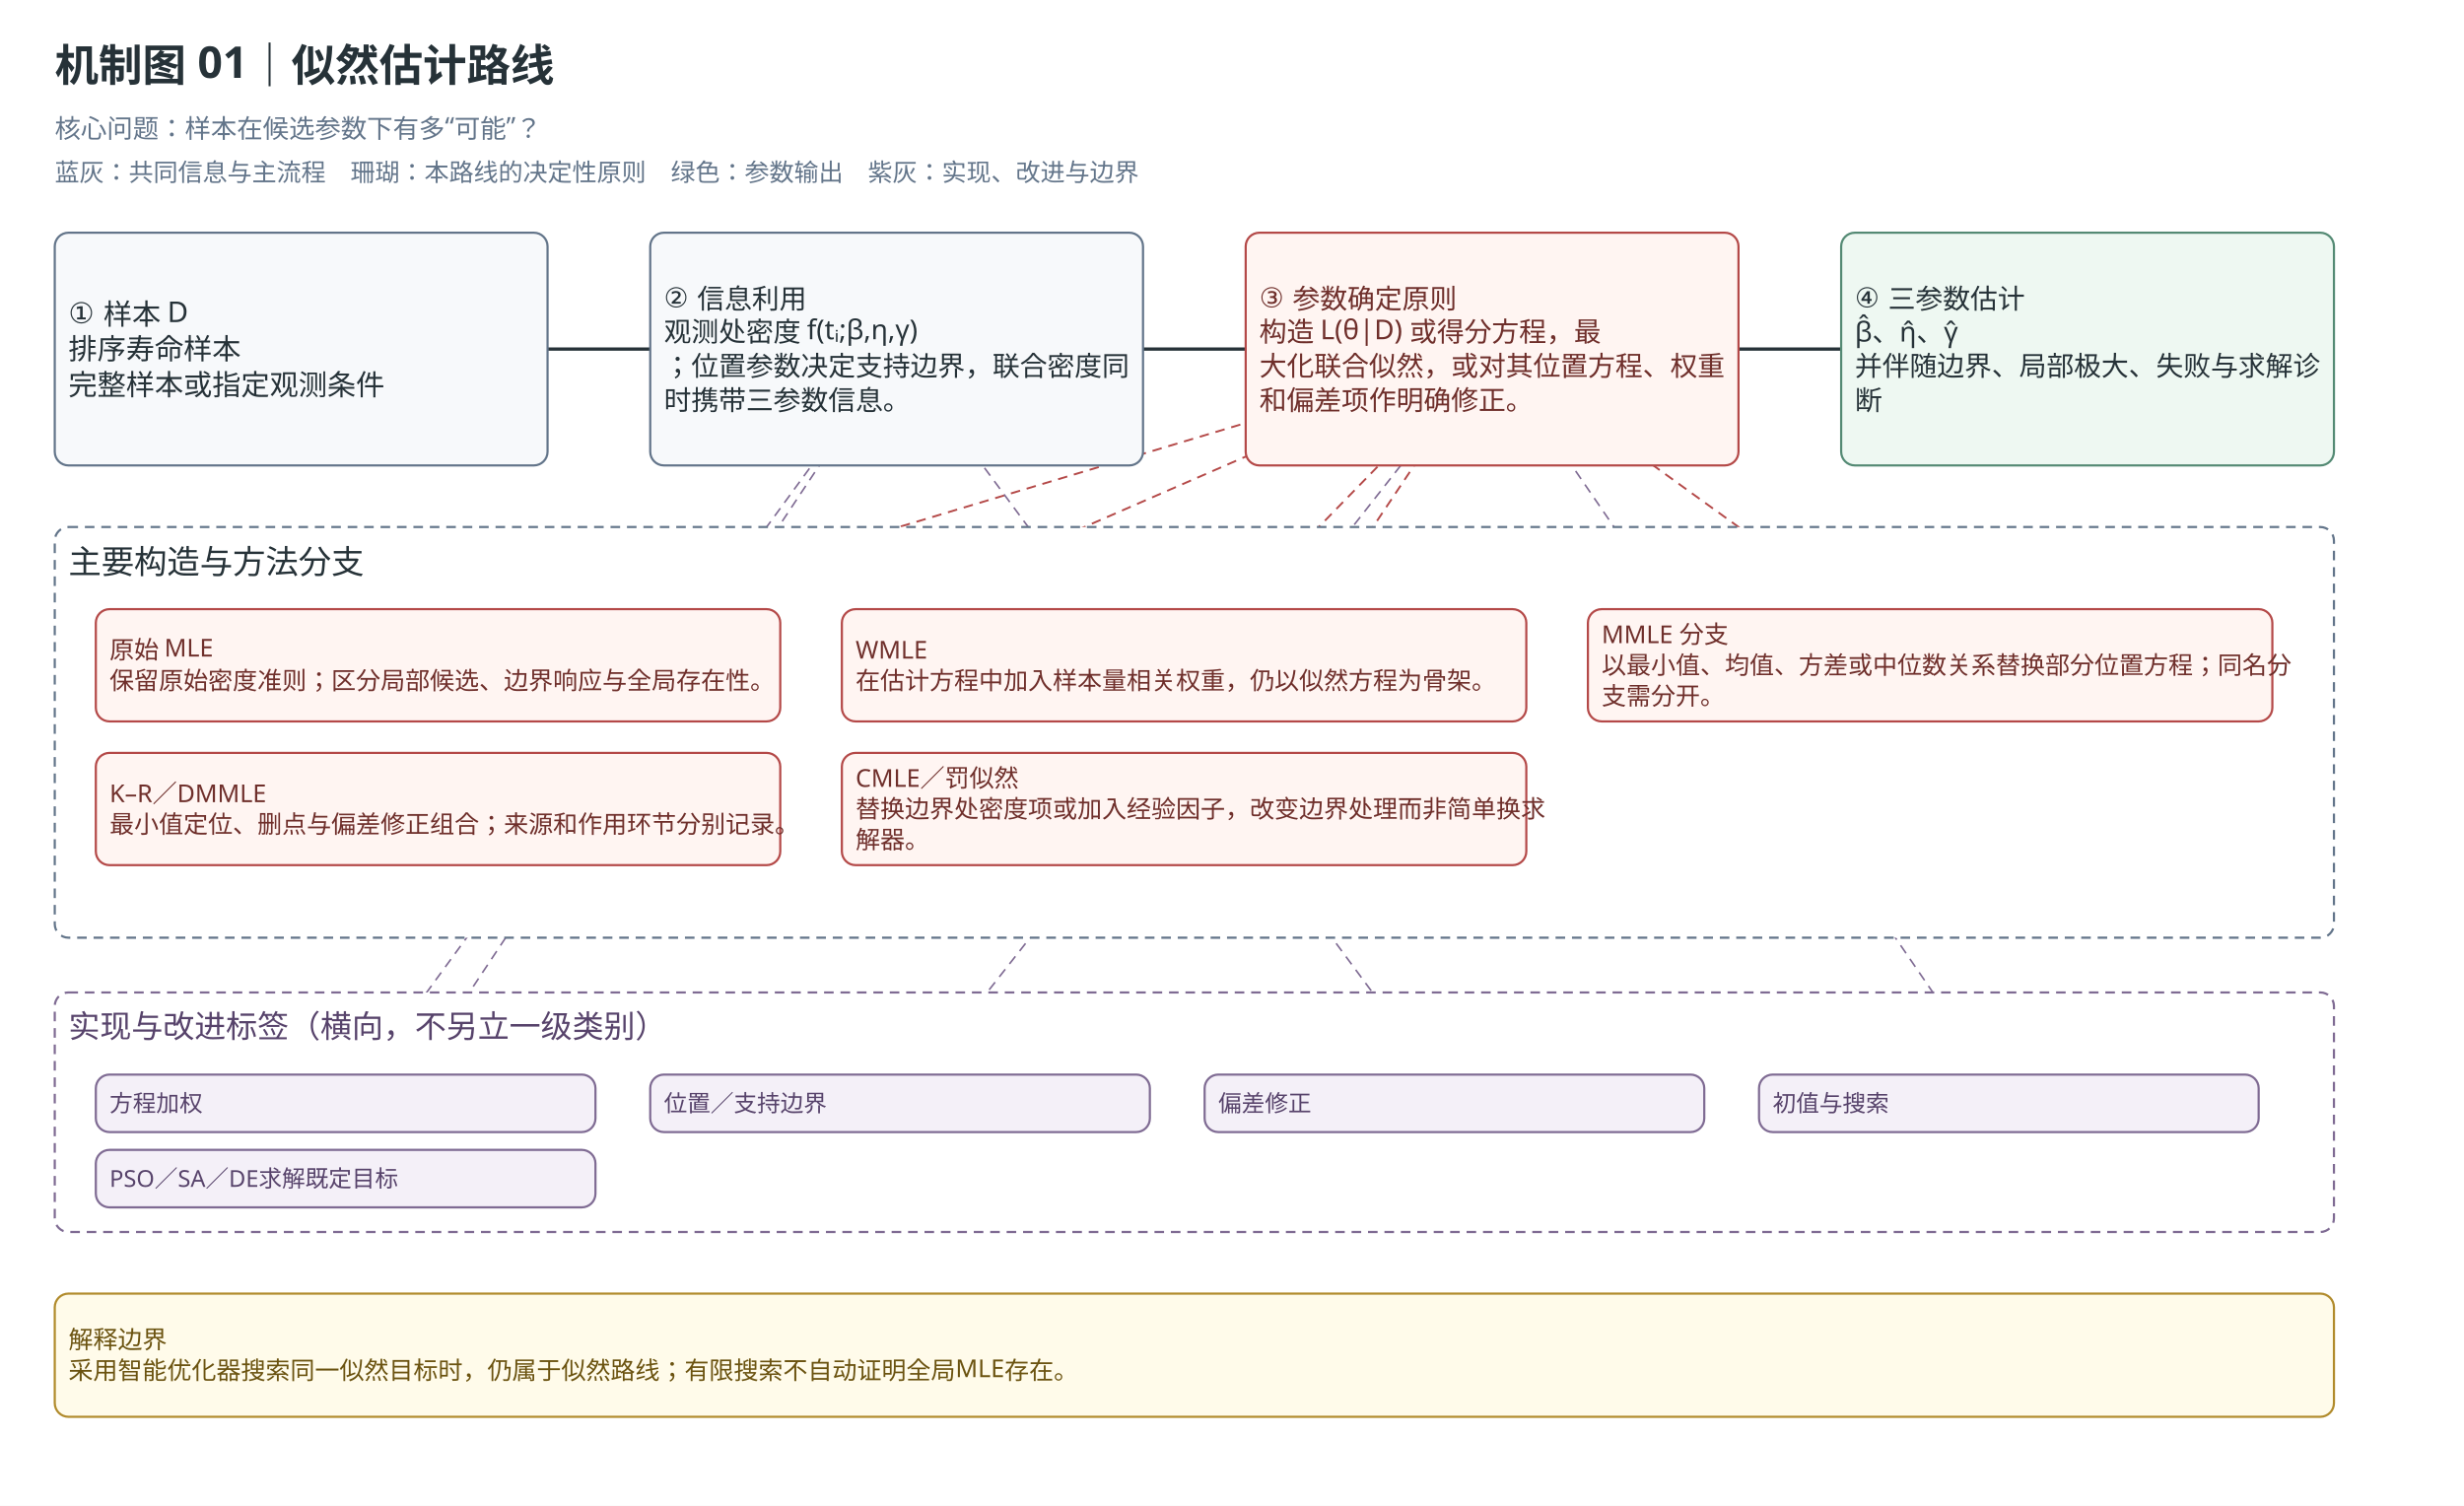
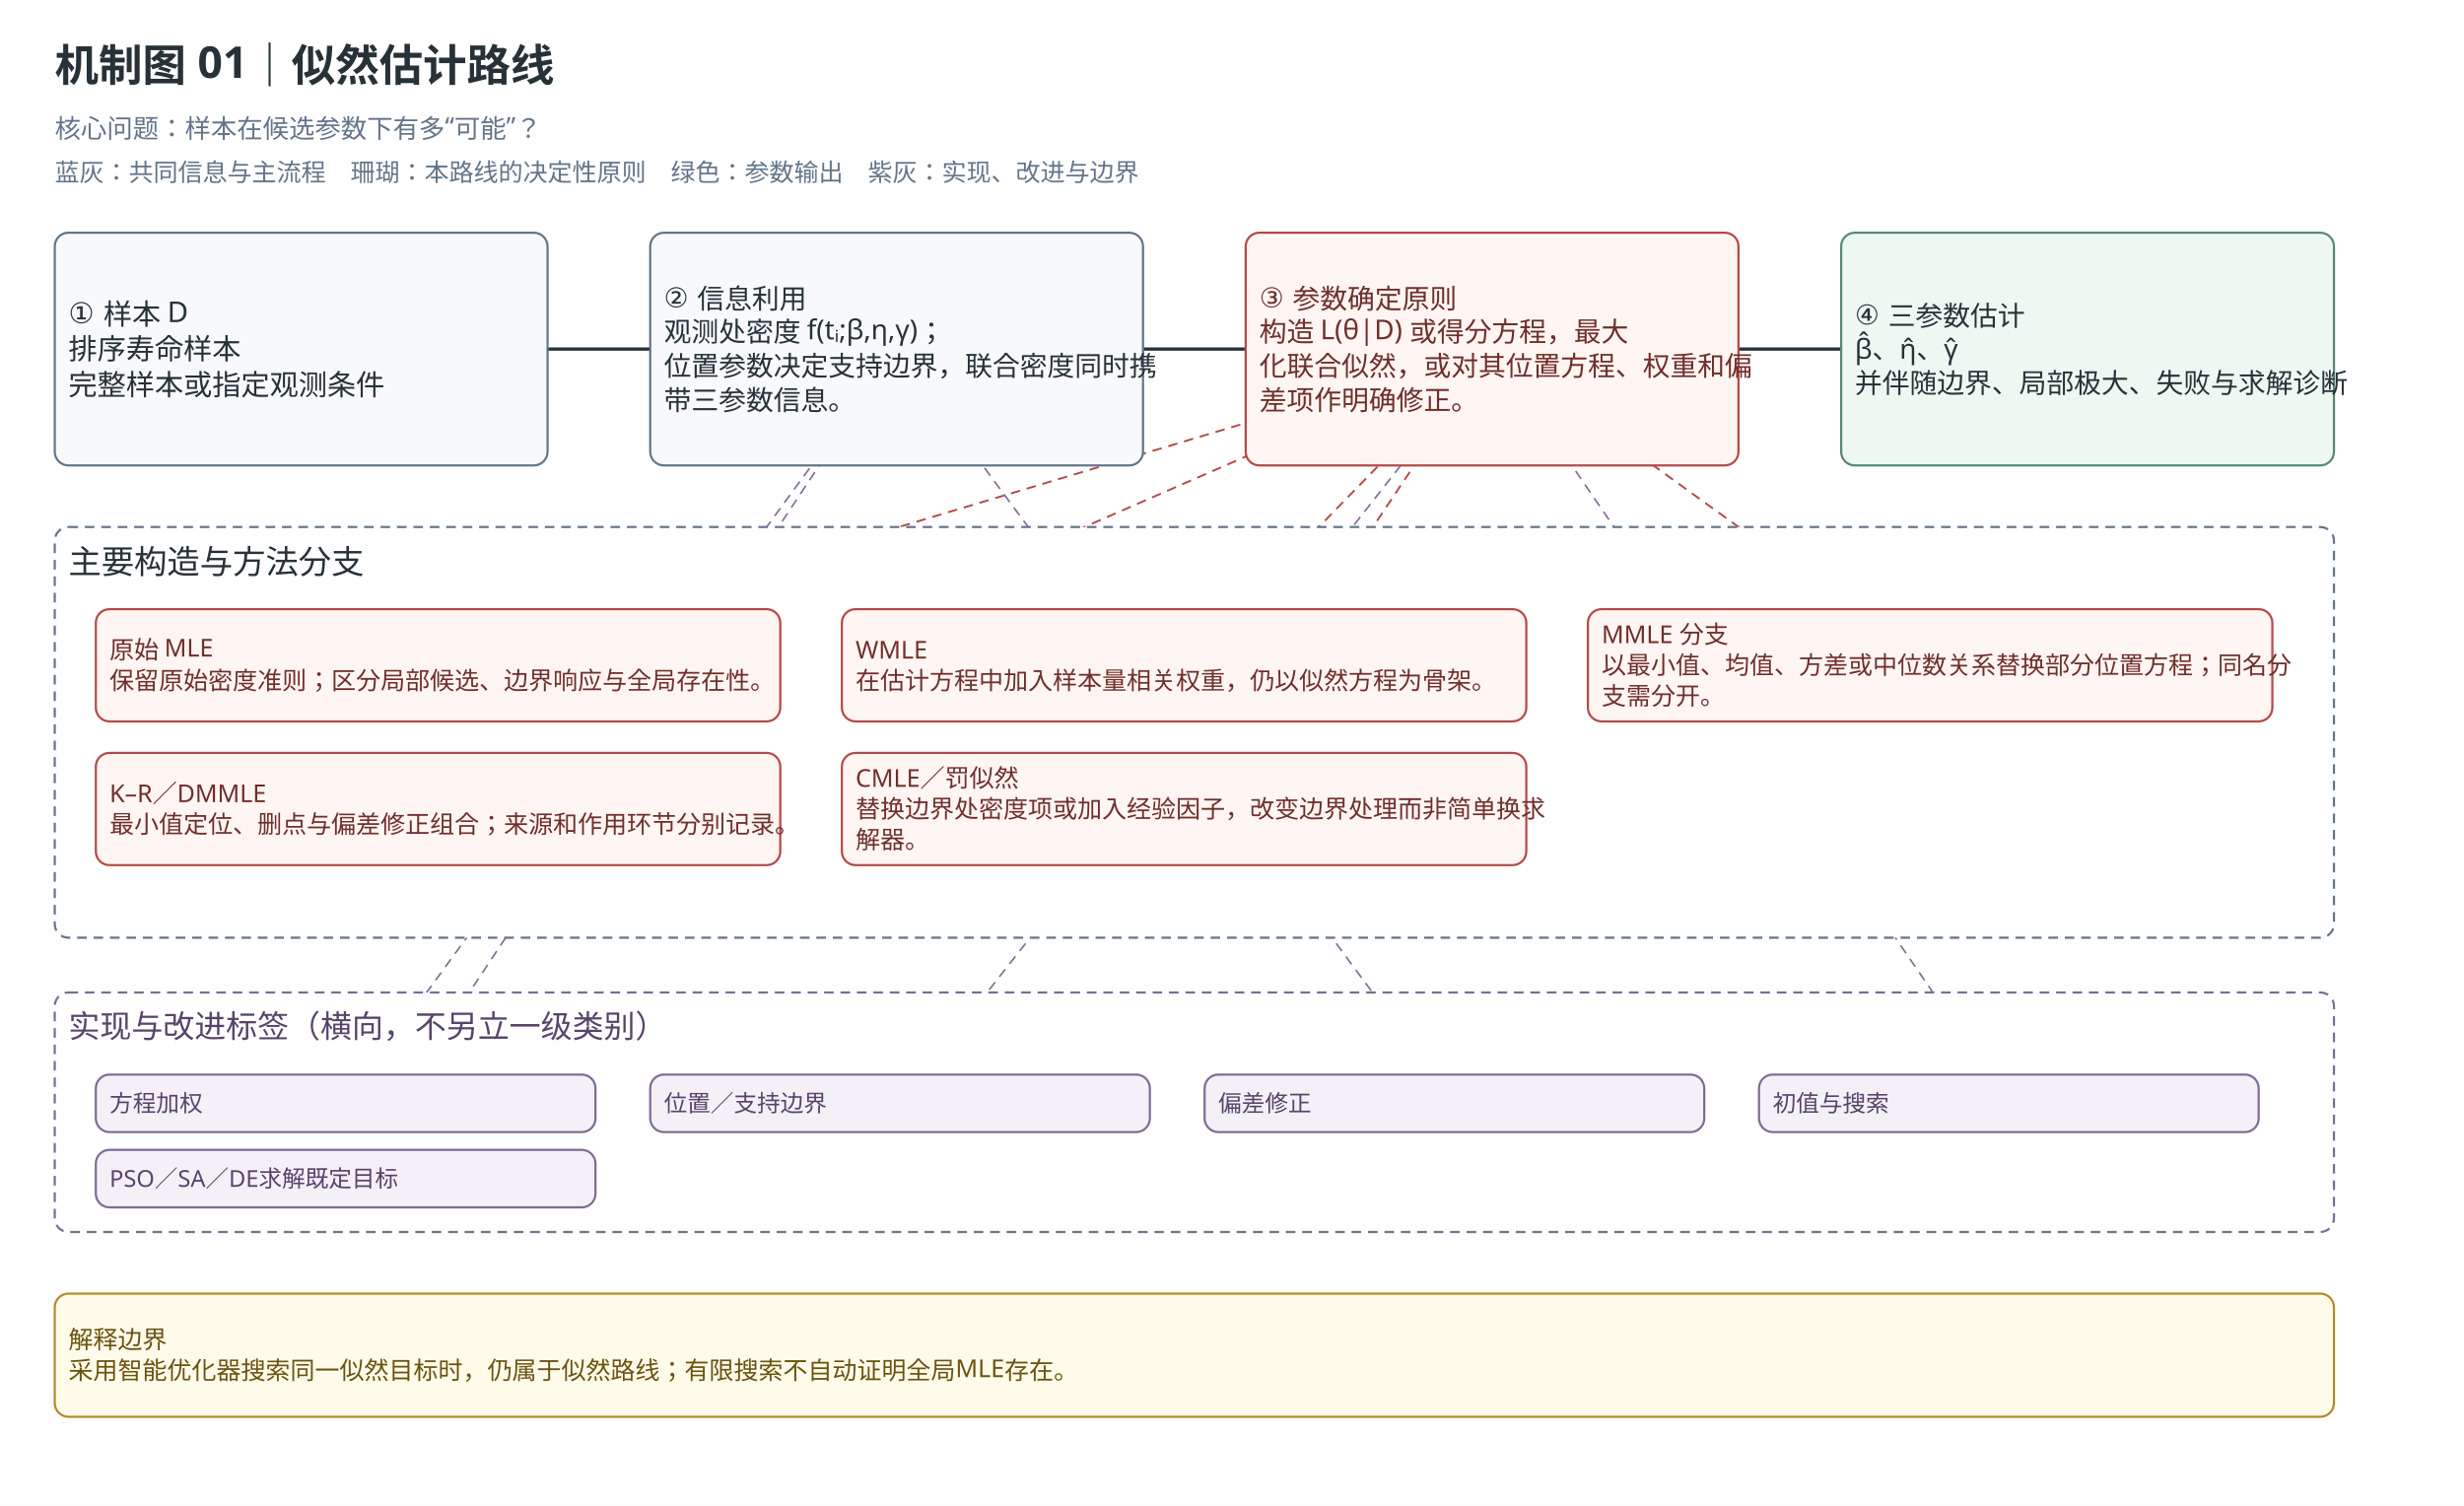
<svg xmlns="http://www.w3.org/2000/svg" width="1800" height="1100" viewBox="0 0 1800 1100" role="img" aria-label="01-似然估计路线-机制图">
  <rect width="100%" height="100%" fill="#ffffff" />
  <defs>
    <marker id="arrow-open" markerWidth="10" markerHeight="10" refX="9" refY="5" orient="auto">
-       <path d="M1 1 L9 5 L1 9" fill="none" stroke="context-stroke" stroke-width="1.4" />
+       <path d="M1 1 L9 5 L1 9" fill="none" stroke="context-stroke" stroke-width="1.3" />
    </marker>
    <marker id="arrow-block" markerWidth="10" markerHeight="10" refX="9" refY="5" orient="auto">
-       <path d="M1 1 L9 5 L1 9 Z" fill="context-stroke" stroke="context-stroke" stroke-width="1" />
+       <path d="M1 1 L9 5 L1 9 Z" fill="context-stroke" stroke="context-stroke" />
    </marker>
  </defs>
  <line x1="220.0" y1="255.0" x2="655.0" y2="255.0" stroke="#263238" stroke-width="2.4" marker-end="url(#arrow-block)" />
  <line x1="655.0" y1="255.0" x2="1090.0" y2="255.0" stroke="#263238" stroke-width="2.4" marker-end="url(#arrow-block)" />
  <line x1="1090.0" y1="255.0" x2="1525.0" y2="255.0" stroke="#263238" stroke-width="2.4" marker-end="url(#arrow-block)" />
  <line x1="1090.0" y1="255.0" x2="320.0" y2="486.0" stroke="#B44948" stroke-width="1.4" stroke-dasharray="7 5" marker-end="url(#arrow-open)" />
  <line x1="1090.0" y1="255.0" x2="865.0" y2="486.0" stroke="#B44948" stroke-width="1.4" stroke-dasharray="7 5" marker-end="url(#arrow-open)" />
  <line x1="1090.0" y1="255.0" x2="1410.0" y2="486.0" stroke="#B44948" stroke-width="1.4" stroke-dasharray="7 5" marker-end="url(#arrow-open)" />
  <line x1="1090.0" y1="255.0" x2="320.0" y2="591.0" stroke="#B44948" stroke-width="1.4" stroke-dasharray="7 5" marker-end="url(#arrow-open)" />
  <line x1="1090.0" y1="255.0" x2="865.0" y2="591.0" stroke="#B44948" stroke-width="1.4" stroke-dasharray="7 5" marker-end="url(#arrow-open)" />
  <line x1="655.0" y1="255.0" x2="252.5" y2="806.0" stroke="#7F6B93" stroke-width="1.2" stroke-dasharray="7 5" marker-end="url(#arrow-open)" />
  <line x1="1090.0" y1="255.0" x2="657.5" y2="806.0" stroke="#7F6B93" stroke-width="1.2" stroke-dasharray="7 5" marker-end="url(#arrow-open)" />
  <line x1="655.0" y1="255.0" x2="1062.5" y2="806.0" stroke="#7F6B93" stroke-width="1.2" stroke-dasharray="7 5" marker-end="url(#arrow-open)" />
  <line x1="1090.0" y1="255.0" x2="1467.5" y2="806.0" stroke="#7F6B93" stroke-width="1.2" stroke-dasharray="7 5" marker-end="url(#arrow-open)" />
  <line x1="655.0" y1="255.0" x2="252.5" y2="861.0" stroke="#7F6B93" stroke-width="1.2" stroke-dasharray="7 5" marker-end="url(#arrow-open)" />
  <rect x="40.0" y="385.0" width="1665.0" height="300.0" rx="10" fill="#FFFFFF" stroke="#63758A" stroke-width="1.6" stroke-dasharray="7 5" />
  <text x="50.0" y="419.0" font-family="Microsoft YaHei,Segoe UI,sans-serif" font-size="24.0" fill="#263238" text-anchor="start">主要构造与方法分支</text>
  <rect x="40.0" y="725.0" width="1665.0" height="175.0" rx="10" fill="#FFFFFF" stroke="#7F6B93" stroke-width="1.6" stroke-dasharray="7 5" />
  <text x="50.0" y="758.0" font-family="Microsoft YaHei,Segoe UI,sans-serif" font-size="23.0" fill="#57436B" text-anchor="start">实现与改进标签（横向，不另立一级类别）</text>
  <rect x="40.0" y="945.0" width="1665.0" height="90.0" rx="10" fill="#FFFBEA" stroke="#B18B2C" stroke-width="1.6" />
  <text x="50.0" y="985.0" font-family="Microsoft YaHei,Segoe UI,sans-serif" font-size="18.0" fill="#6B5310" text-anchor="start">解释边界</text>
  <text x="50.0" y="1007.5" font-family="Microsoft YaHei,Segoe UI,sans-serif" font-size="18.0" fill="#6B5310" text-anchor="start">采用智能优化器搜索同一似然目标时，仍属于似然路线；有限搜索不自动证明全局MLE存在。</text>
  <rect x="40.0" y="24.0" width="1720.0" height="48.0" rx="0" fill="none" stroke="none" stroke-width="0" />
  <text x="40.0" y="59.2" font-family="Microsoft YaHei,Segoe UI,sans-serif" font-size="32.0" fill="#263238" text-anchor="start" font-weight="700">机制图 01｜似然估计路线</text>
  <rect x="40.0" y="170.0" width="360.0" height="170.0" rx="10" fill="#F7F9FB" stroke="#63758A" stroke-width="1.6" />
  <text x="50.0" y="236.1" font-family="Microsoft YaHei,Segoe UI,sans-serif" font-size="21.0" fill="#263238" text-anchor="start">① 样本 D</text>
  <text x="50.0" y="262.4" font-family="Microsoft YaHei,Segoe UI,sans-serif" font-size="21.0" fill="#263238" text-anchor="start">排序寿命样本</text>
  <text x="50.0" y="288.6" font-family="Microsoft YaHei,Segoe UI,sans-serif" font-size="21.0" fill="#263238" text-anchor="start">完整样本或指定观测条件</text>
  <rect x="475.0" y="170.0" width="360.0" height="170.0" rx="10" fill="#F7F9FB" stroke="#63758A" stroke-width="1.6" />
  <text x="485.0" y="224.5" font-family="Microsoft YaHei,Segoe UI,sans-serif" font-size="20.0" fill="#263238" text-anchor="start">② 信息利用</text>
-   <text x="485.0" y="249.5" font-family="Microsoft YaHei,Segoe UI,sans-serif" font-size="20.0" fill="#263238" text-anchor="start">观测处密度 f(tᵢ;β,η,γ)</text>
-   <text x="485.0" y="274.5" font-family="Microsoft YaHei,Segoe UI,sans-serif" font-size="20.0" fill="#263238" text-anchor="start">；位置参数决定支持边界，联合密度同</text>
-   <text x="485.0" y="299.5" font-family="Microsoft YaHei,Segoe UI,sans-serif" font-size="20.0" fill="#263238" text-anchor="start">时携带三参数信息。</text>
+   <text x="485.0" y="249.5" font-family="Microsoft YaHei,Segoe UI,sans-serif" font-size="20.0" fill="#263238" text-anchor="start">观测处密度 f(tᵢ;β,η,γ)；</text>
+   <text x="485.0" y="274.5" font-family="Microsoft YaHei,Segoe UI,sans-serif" font-size="20.0" fill="#263238" text-anchor="start">位置参数决定支持边界，联合密度同时携</text>
+   <text x="485.0" y="299.5" font-family="Microsoft YaHei,Segoe UI,sans-serif" font-size="20.0" fill="#263238" text-anchor="start">带三参数信息。</text>
  <rect x="910.0" y="170.0" width="360.0" height="170.0" rx="10" fill="#FFF5F2" stroke="#B44948" stroke-width="1.6" />
  <text x="920.0" y="224.5" font-family="Microsoft YaHei,Segoe UI,sans-serif" font-size="20.0" fill="#6F2F2B" text-anchor="start">③ 参数确定原则</text>
-   <text x="920.0" y="249.5" font-family="Microsoft YaHei,Segoe UI,sans-serif" font-size="20.0" fill="#6F2F2B" text-anchor="start">构造 L(θ|D) 或得分方程，最</text>
-   <text x="920.0" y="274.5" font-family="Microsoft YaHei,Segoe UI,sans-serif" font-size="20.0" fill="#6F2F2B" text-anchor="start">大化联合似然，或对其位置方程、权重</text>
-   <text x="920.0" y="299.5" font-family="Microsoft YaHei,Segoe UI,sans-serif" font-size="20.0" fill="#6F2F2B" text-anchor="start">和偏差项作明确修正。</text>
+   <text x="920.0" y="249.5" font-family="Microsoft YaHei,Segoe UI,sans-serif" font-size="20.0" fill="#6F2F2B" text-anchor="start">构造 L(θ|D) 或得分方程，最大</text>
+   <text x="920.0" y="274.5" font-family="Microsoft YaHei,Segoe UI,sans-serif" font-size="20.0" fill="#6F2F2B" text-anchor="start">化联合似然，或对其位置方程、权重和偏</text>
+   <text x="920.0" y="299.5" font-family="Microsoft YaHei,Segoe UI,sans-serif" font-size="20.0" fill="#6F2F2B" text-anchor="start">差项作明确修正。</text>
  <rect x="1345.0" y="170.0" width="360.0" height="170.0" rx="10" fill="#EEF8F2" stroke="#548A74" stroke-width="1.6" />
-   <text x="1355.0" y="224.5" font-family="Microsoft YaHei,Segoe UI,sans-serif" font-size="20.0" fill="#263238" text-anchor="start">④ 三参数估计</text>
-   <text x="1355.0" y="249.5" font-family="Microsoft YaHei,Segoe UI,sans-serif" font-size="20.0" fill="#263238" text-anchor="start">β̂、η̂、γ̂</text>
-   <text x="1355.0" y="274.5" font-family="Microsoft YaHei,Segoe UI,sans-serif" font-size="20.0" fill="#263238" text-anchor="start">并伴随边界、局部极大、失败与求解诊</text>
-   <text x="1355.0" y="299.5" font-family="Microsoft YaHei,Segoe UI,sans-serif" font-size="20.0" fill="#263238" text-anchor="start">断</text>
+   <text x="1355.0" y="237.0" font-family="Microsoft YaHei,Segoe UI,sans-serif" font-size="20.0" fill="#263238" text-anchor="start">④ 三参数估计</text>
+   <text x="1355.0" y="262.0" font-family="Microsoft YaHei,Segoe UI,sans-serif" font-size="20.0" fill="#263238" text-anchor="start">β̂、η̂、γ̂</text>
+   <text x="1355.0" y="287.0" font-family="Microsoft YaHei,Segoe UI,sans-serif" font-size="20.0" fill="#263238" text-anchor="start">并伴随边界、局部极大、失败与求解诊断</text>
  <rect x="40.0" y="78.0" width="1720.0" height="32.0" rx="0" fill="none" stroke="none" stroke-width="0" />
  <text x="40.0" y="100.7" font-family="Microsoft YaHei,Segoe UI,sans-serif" font-size="19.0" fill="#63758A" text-anchor="start">核心问题：样本在候选参数下有多“可能”？</text>
  <rect x="40.0" y="112.0" width="1720.0" height="28.0" rx="0" fill="none" stroke="none" stroke-width="0" />
  <text x="40.0" y="132.3" font-family="Microsoft YaHei,Segoe UI,sans-serif" font-size="18.0" fill="#63758A" text-anchor="start">蓝灰：共同信息与主流程　珊瑚：本路线的决定性原则　绿色：参数输出　紫灰：实现、改进与边界</text>
  <rect x="70.0" y="445.0" width="500.0" height="82.0" rx="10" fill="#FFF5F2" stroke="#B44948" stroke-width="1.6" />
  <text x="80.0" y="481.1" font-family="Microsoft YaHei,Segoe UI,sans-serif" font-size="18.0" fill="#6F2F2B" text-anchor="start">原始 MLE</text>
  <text x="80.0" y="503.6" font-family="Microsoft YaHei,Segoe UI,sans-serif" font-size="18.0" fill="#6F2F2B" text-anchor="start">保留原始密度准则；区分局部候选、边界响应与全局存在性。</text>
  <rect x="615.0" y="445.0" width="500.0" height="82.0" rx="10" fill="#FFF5F2" stroke="#B44948" stroke-width="1.6" />
  <text x="625.0" y="481.1" font-family="Microsoft YaHei,Segoe UI,sans-serif" font-size="18.0" fill="#6F2F2B" text-anchor="start">WMLE</text>
  <text x="625.0" y="503.6" font-family="Microsoft YaHei,Segoe UI,sans-serif" font-size="18.0" fill="#6F2F2B" text-anchor="start">在估计方程中加入样本量相关权重，仍以似然方程为骨架。</text>
  <rect x="1160.0" y="445.0" width="500.0" height="82.0" rx="10" fill="#FFF5F2" stroke="#B44948" stroke-width="1.6" />
  <text x="1170.0" y="469.8" font-family="Microsoft YaHei,Segoe UI,sans-serif" font-size="18.0" fill="#6F2F2B" text-anchor="start">MMLE 分支</text>
  <text x="1170.0" y="492.3" font-family="Microsoft YaHei,Segoe UI,sans-serif" font-size="18.0" fill="#6F2F2B" text-anchor="start">以最小值、均值、方差或中位数关系替换部分位置方程；同名分</text>
  <text x="1170.0" y="514.8" font-family="Microsoft YaHei,Segoe UI,sans-serif" font-size="18.0" fill="#6F2F2B" text-anchor="start">支需分开。</text>
  <rect x="70.0" y="550.0" width="500.0" height="82.0" rx="10" fill="#FFF5F2" stroke="#B44948" stroke-width="1.6" />
  <text x="80.0" y="586.0" font-family="Microsoft YaHei,Segoe UI,sans-serif" font-size="18.0" fill="#6F2F2B" text-anchor="start">K–R／DMMLE</text>
  <text x="80.0" y="608.5" font-family="Microsoft YaHei,Segoe UI,sans-serif" font-size="18.0" fill="#6F2F2B" text-anchor="start">最小值定位、删点与偏差修正组合；来源和作用环节分别记录。</text>
  <rect x="615.0" y="550.0" width="500.0" height="82.0" rx="10" fill="#FFF5F2" stroke="#B44948" stroke-width="1.6" />
  <text x="625.0" y="574.8" font-family="Microsoft YaHei,Segoe UI,sans-serif" font-size="18.0" fill="#6F2F2B" text-anchor="start">CMLE／罚似然</text>
  <text x="625.0" y="597.3" font-family="Microsoft YaHei,Segoe UI,sans-serif" font-size="18.0" fill="#6F2F2B" text-anchor="start">替换边界处密度项或加入经验因子，改变边界处理而非简单换求</text>
  <text x="625.0" y="619.8" font-family="Microsoft YaHei,Segoe UI,sans-serif" font-size="18.0" fill="#6F2F2B" text-anchor="start">解器。</text>
  <rect x="70.0" y="785.0" width="365.0" height="42.0" rx="10" fill="#F4F0F8" stroke="#7F6B93" stroke-width="1.6" />
  <text x="80.0" y="812.0" font-family="Microsoft YaHei,Segoe UI,sans-serif" font-size="17.0" fill="#57436B" text-anchor="start">方程加权</text>
  <rect x="475.0" y="785.0" width="365.0" height="42.0" rx="10" fill="#F4F0F8" stroke="#7F6B93" stroke-width="1.6" />
  <text x="485.0" y="812.0" font-family="Microsoft YaHei,Segoe UI,sans-serif" font-size="17.0" fill="#57436B" text-anchor="start">位置／支持边界</text>
  <rect x="880.0" y="785.0" width="365.0" height="42.0" rx="10" fill="#F4F0F8" stroke="#7F6B93" stroke-width="1.6" />
  <text x="890.0" y="812.0" font-family="Microsoft YaHei,Segoe UI,sans-serif" font-size="17.0" fill="#57436B" text-anchor="start">偏差修正</text>
  <rect x="1285.0" y="785.0" width="365.0" height="42.0" rx="10" fill="#F4F0F8" stroke="#7F6B93" stroke-width="1.6" />
  <text x="1295.0" y="812.0" font-family="Microsoft YaHei,Segoe UI,sans-serif" font-size="17.0" fill="#57436B" text-anchor="start">初值与搜索</text>
  <rect x="70.0" y="840.0" width="365.0" height="42.0" rx="10" fill="#F4F0F8" stroke="#7F6B93" stroke-width="1.6" />
  <text x="80.0" y="867.0" font-family="Microsoft YaHei,Segoe UI,sans-serif" font-size="17.0" fill="#57436B" text-anchor="start">PSO／SA／DE求解既定目标</text>
</svg>
